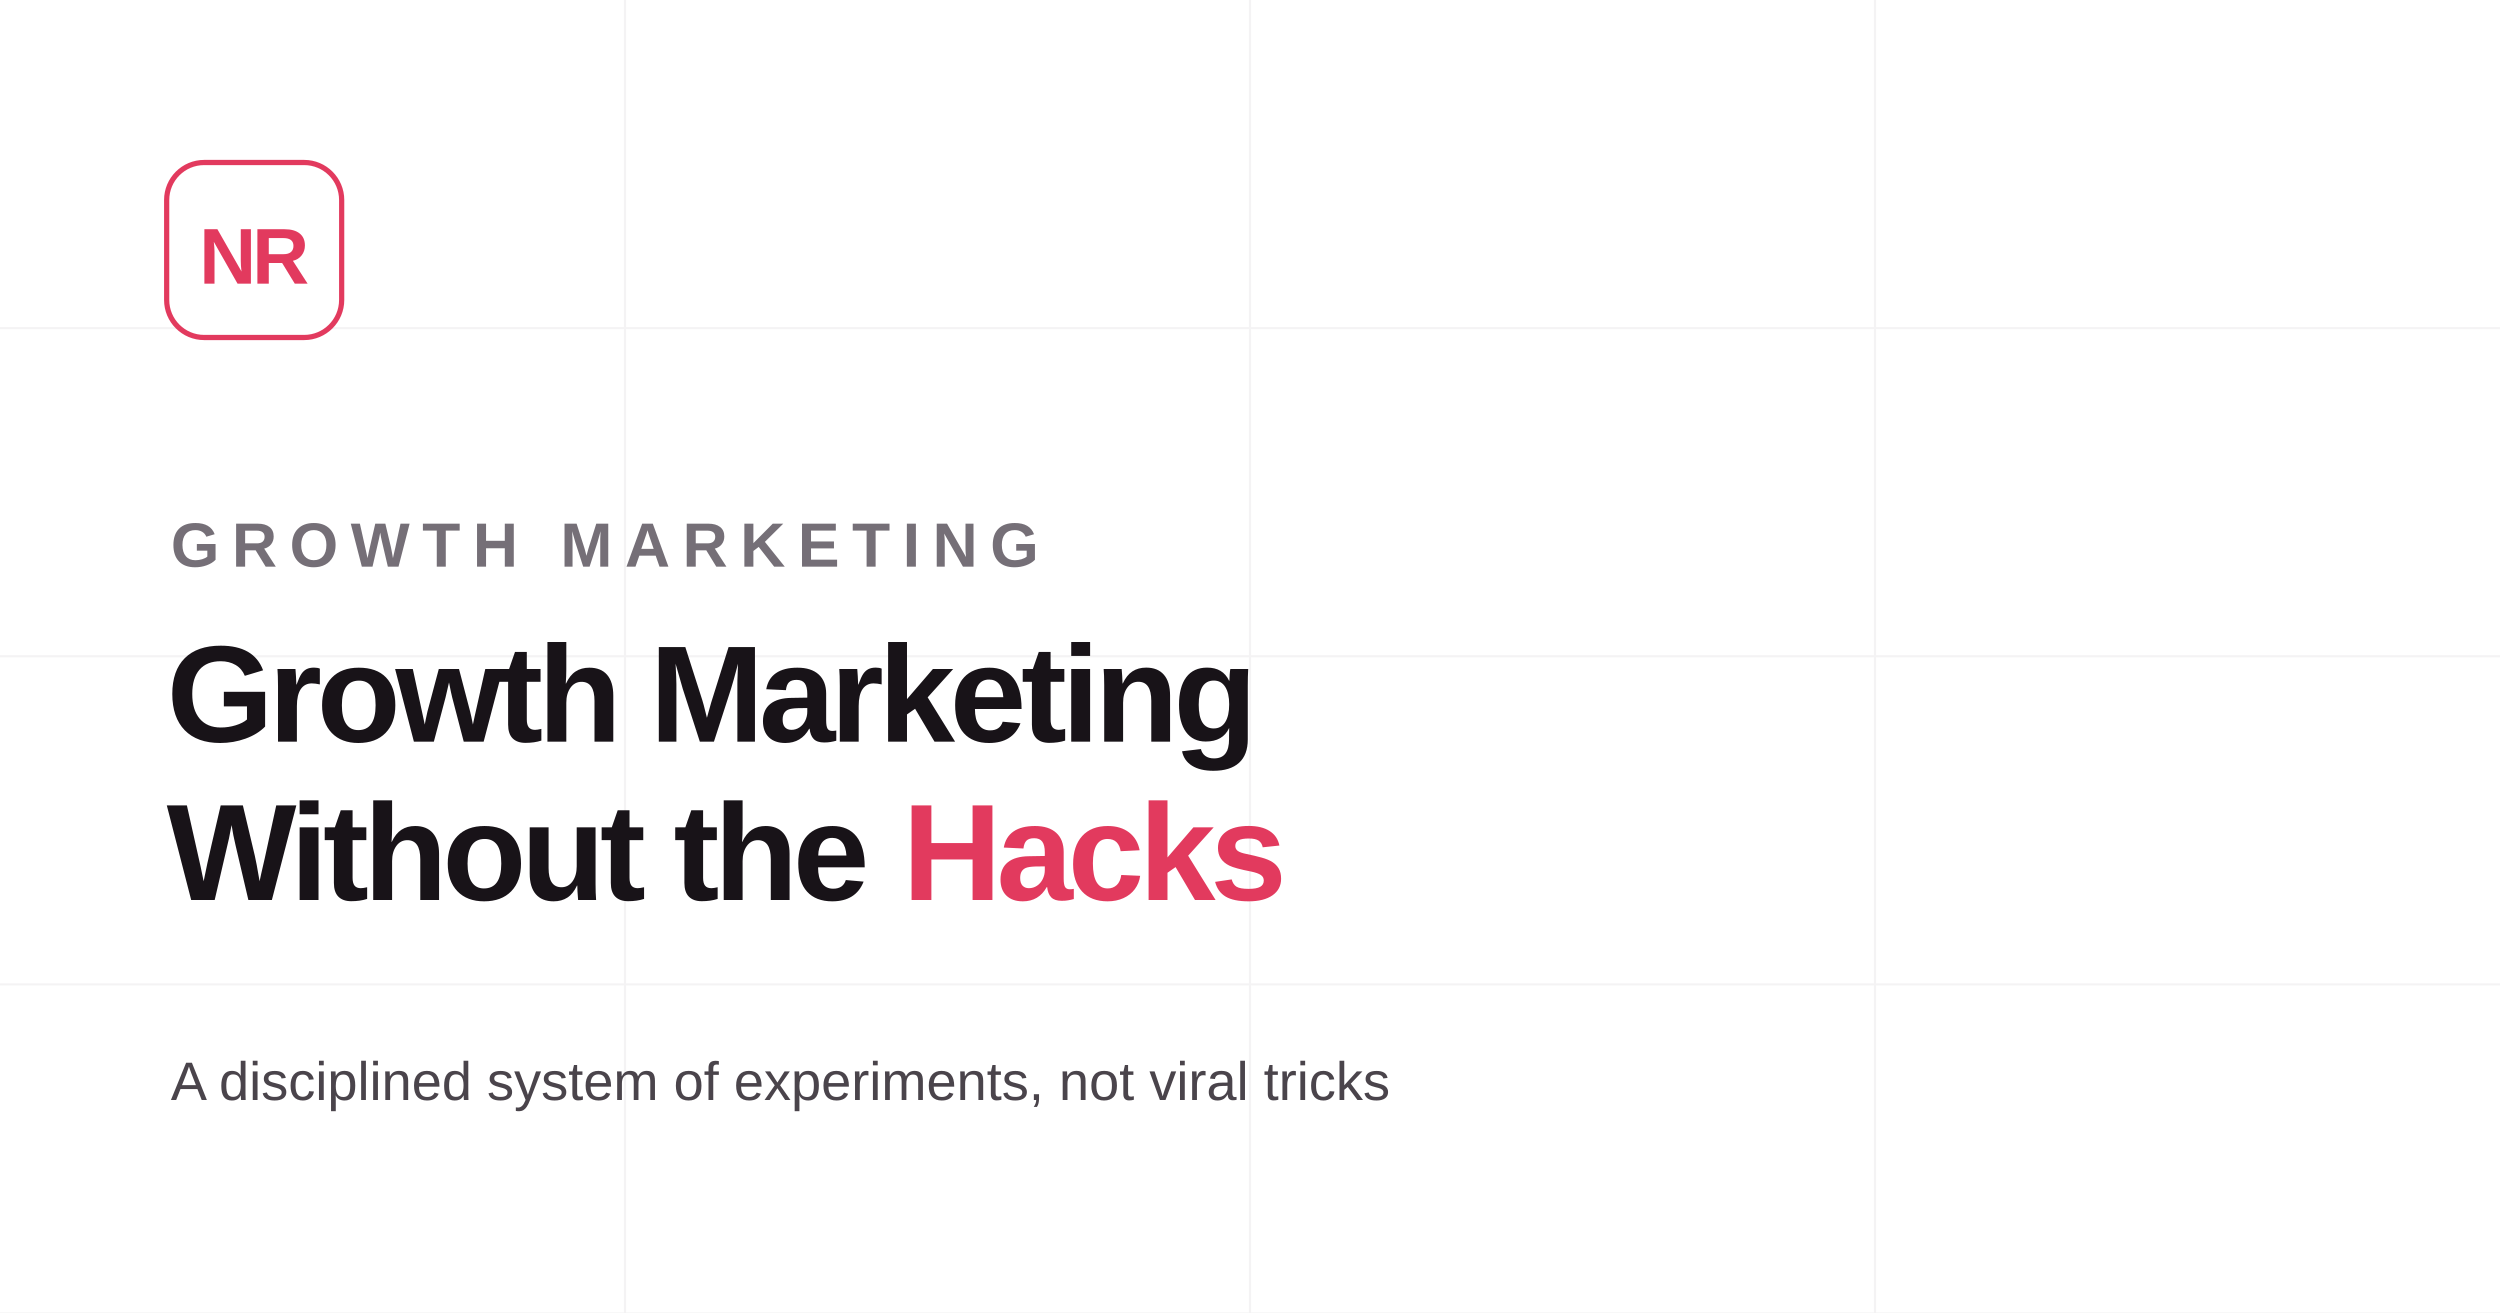
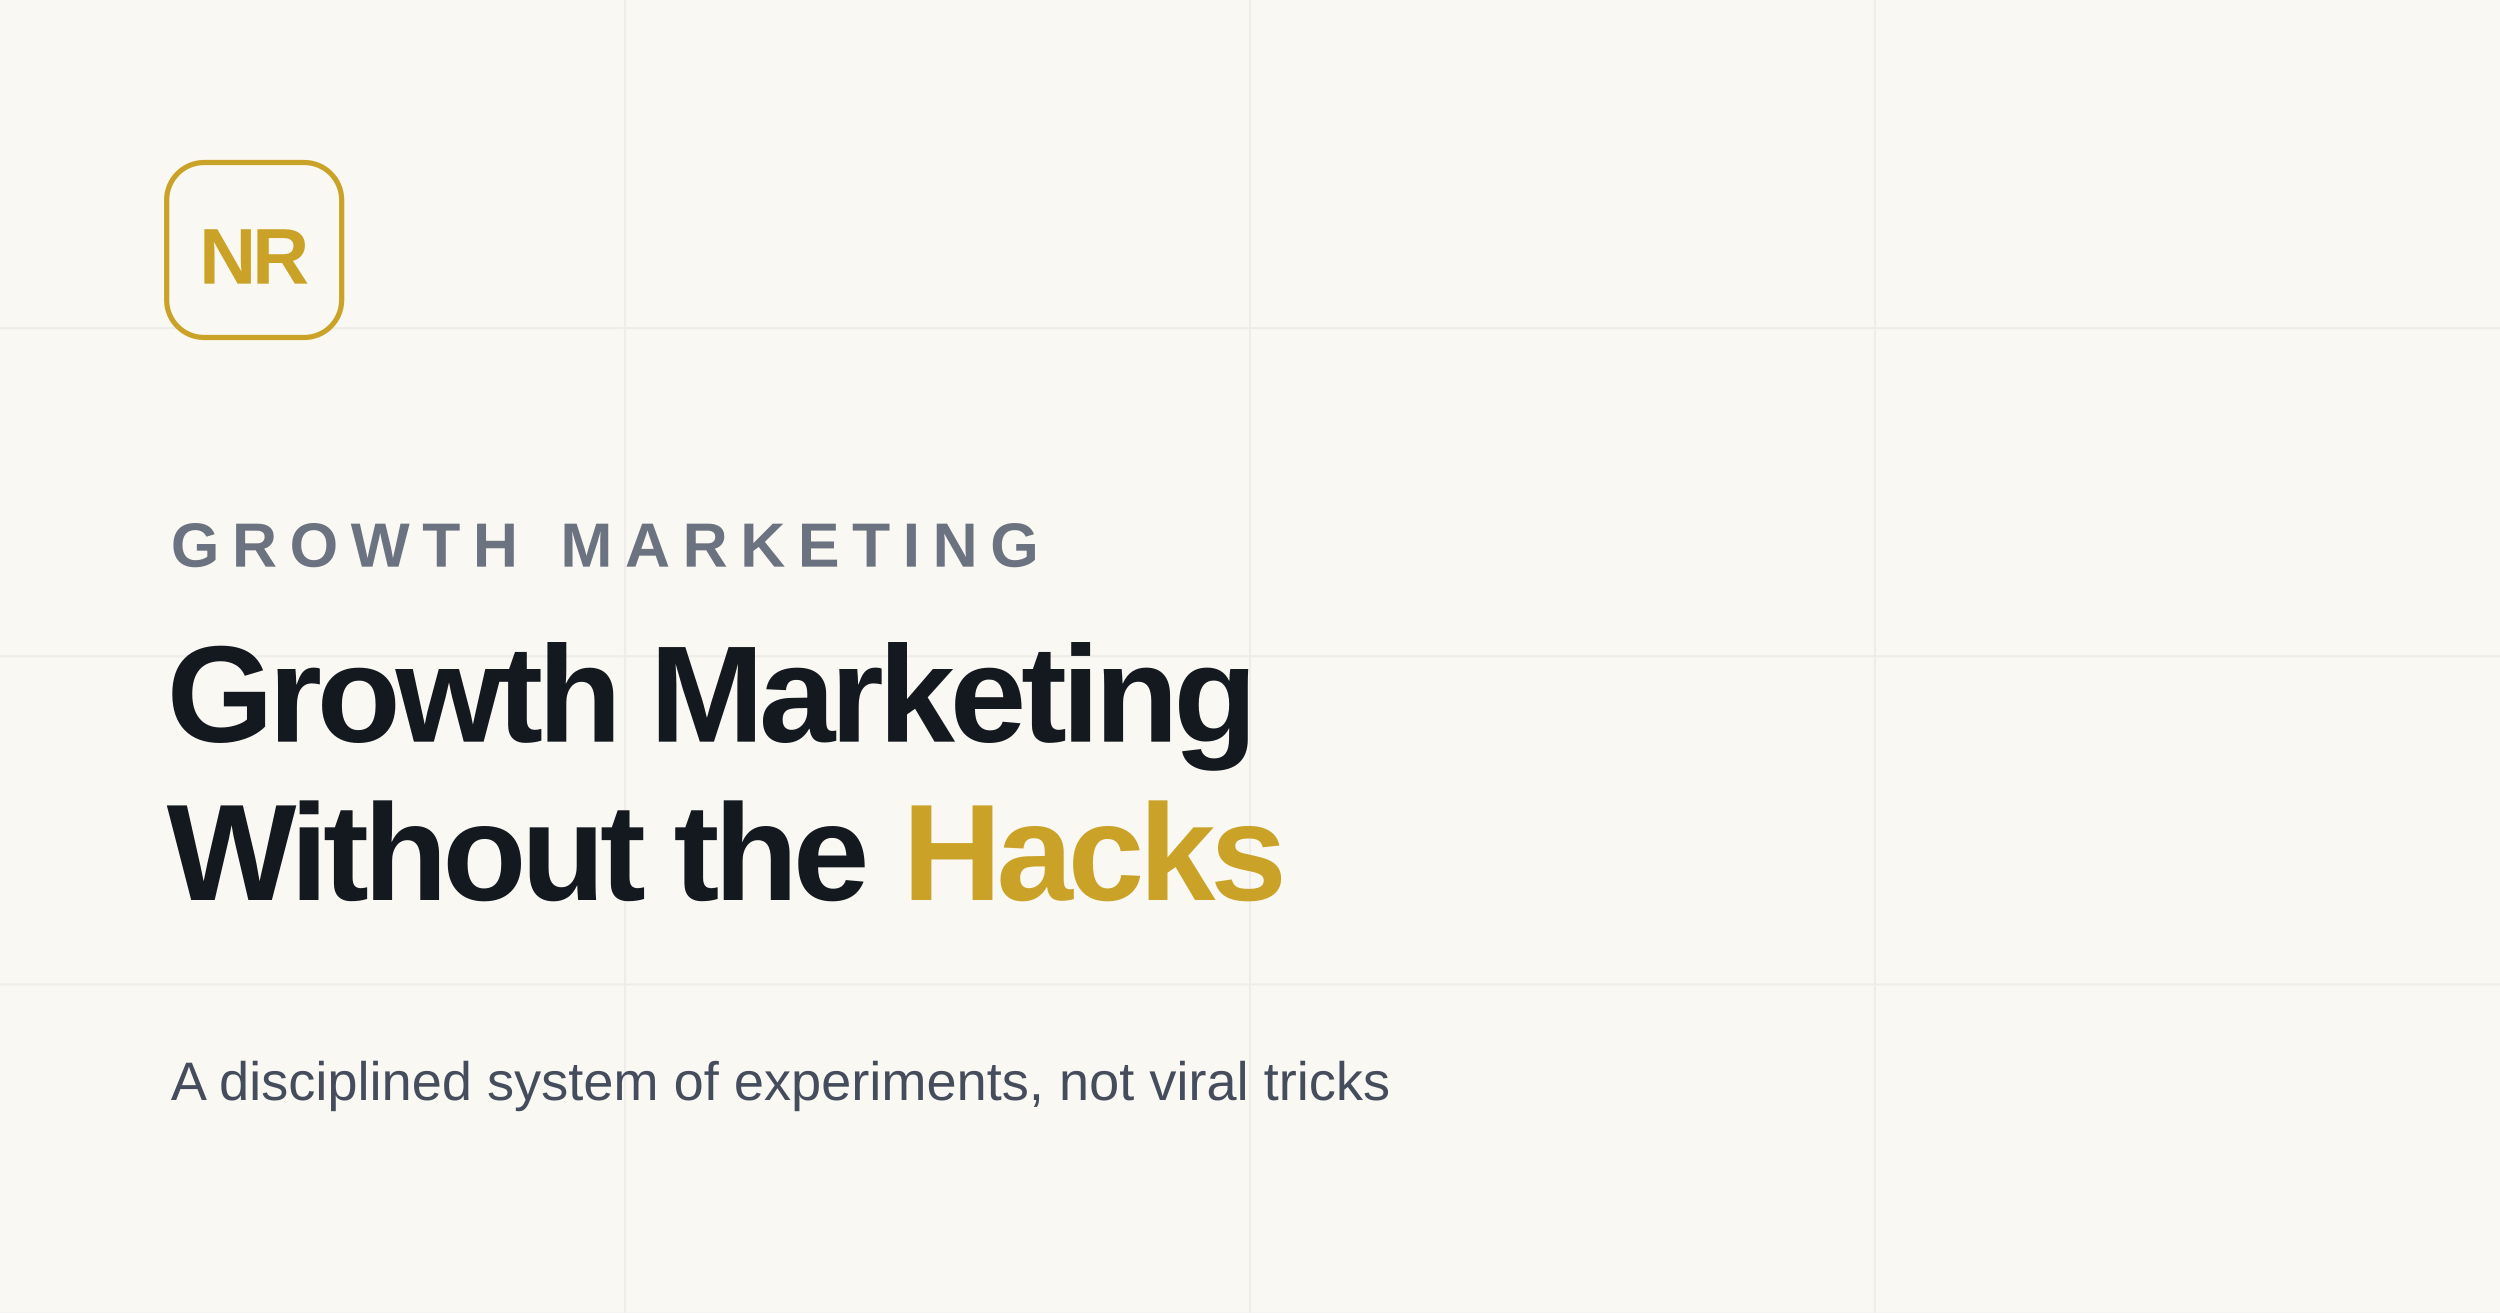
<svg xmlns="http://www.w3.org/2000/svg" viewBox="0 0 1200 630" width="1200" height="630">
  <defs>
    <radialGradient id="glow" cx="0" cy="0" r="1" gradientTransform="translate(1120 70) scale(560)">
-       <stop offset="0" stop-color="#e23a5e" stop-opacity=".16" />
-       <stop offset="1" stop-color="#e23a5e" stop-opacity="0" />
+       <stop offset="0" stop-color="#c9a227" stop-opacity=".16" />
+       <stop offset="1" stop-color="#c9a227" stop-opacity="0" />
    </radialGradient>
  </defs>
-   <rect width="1200" height="630" fill="#ffffff" />
+   <rect width="1200" height="630" fill="#faf8f3" />
  <rect width="1200" height="630" fill="url(#glow)" />
-   <g fill="none" stroke="#181318" stroke-opacity=".05">
+   <g fill="none" stroke="#14181f" stroke-opacity=".05">
    <path d="M0 157.5H1200M0 315H1200M0 472.5H1200M300 0V630M600 0V630M900 0V630" />
  </g>
-   <rect x="80" y="78" width="84" height="84" rx="18" fill="#ffffff" stroke="#e23a5e" stroke-width="2.5" />
-   <text x="122" y="123" font-family="'Poppins','Segoe UI',Arial,sans-serif" font-size="38" font-weight="800" letter-spacing="-2" fill="#e23a5e" text-anchor="middle" dominant-baseline="central">NR</text>
-   <text x="82" y="272" font-family="'Poppins','Segoe UI',Arial,sans-serif" font-size="30" font-weight="700" letter-spacing="6" fill="#756f77">GROWTH MARKETING</text>
+   <rect x="80" y="78" width="84" height="84" rx="18" fill="#faf8f3" stroke="#c9a227" stroke-width="2.5" />
+   <text x="122" y="123" font-family="'Poppins','Segoe UI',Arial,sans-serif" font-size="38" font-weight="800" letter-spacing="-2" fill="#c9a227" text-anchor="middle" dominant-baseline="central">NR</text>
+   <text x="82" y="272" font-family="'Poppins','Segoe UI',Arial,sans-serif" font-size="30" font-weight="700" letter-spacing="6" fill="#6b7280">GROWTH MARKETING</text>
  <g font-family="'Poppins','Segoe UI',Arial,sans-serif" font-size="66" font-weight="800" letter-spacing="-2.5">
-     <text x="80" y="356" fill="#181318">Growth Marketing</text>
-     <text x="80" y="432" fill="#181318">Without the <tspan fill="#e23a5e">Hacks</tspan>
+     <text x="80" y="356" fill="#14181f">Growth Marketing</text>
+     <text x="80" y="432" fill="#14181f">Without the <tspan fill="#c9a227">Hacks</tspan>
    </text>
  </g>
-   <text x="82" y="528" font-family="'Poppins','Segoe UI',Arial,sans-serif" font-size="26" font-weight="500" fill="#4a444b">A disciplined system of experiments, not viral tricks</text>
+   <text x="82" y="528" font-family="'Poppins','Segoe UI',Arial,sans-serif" font-size="26" font-weight="500" fill="#454c5c">A disciplined system of experiments, not viral tricks</text>
</svg>
